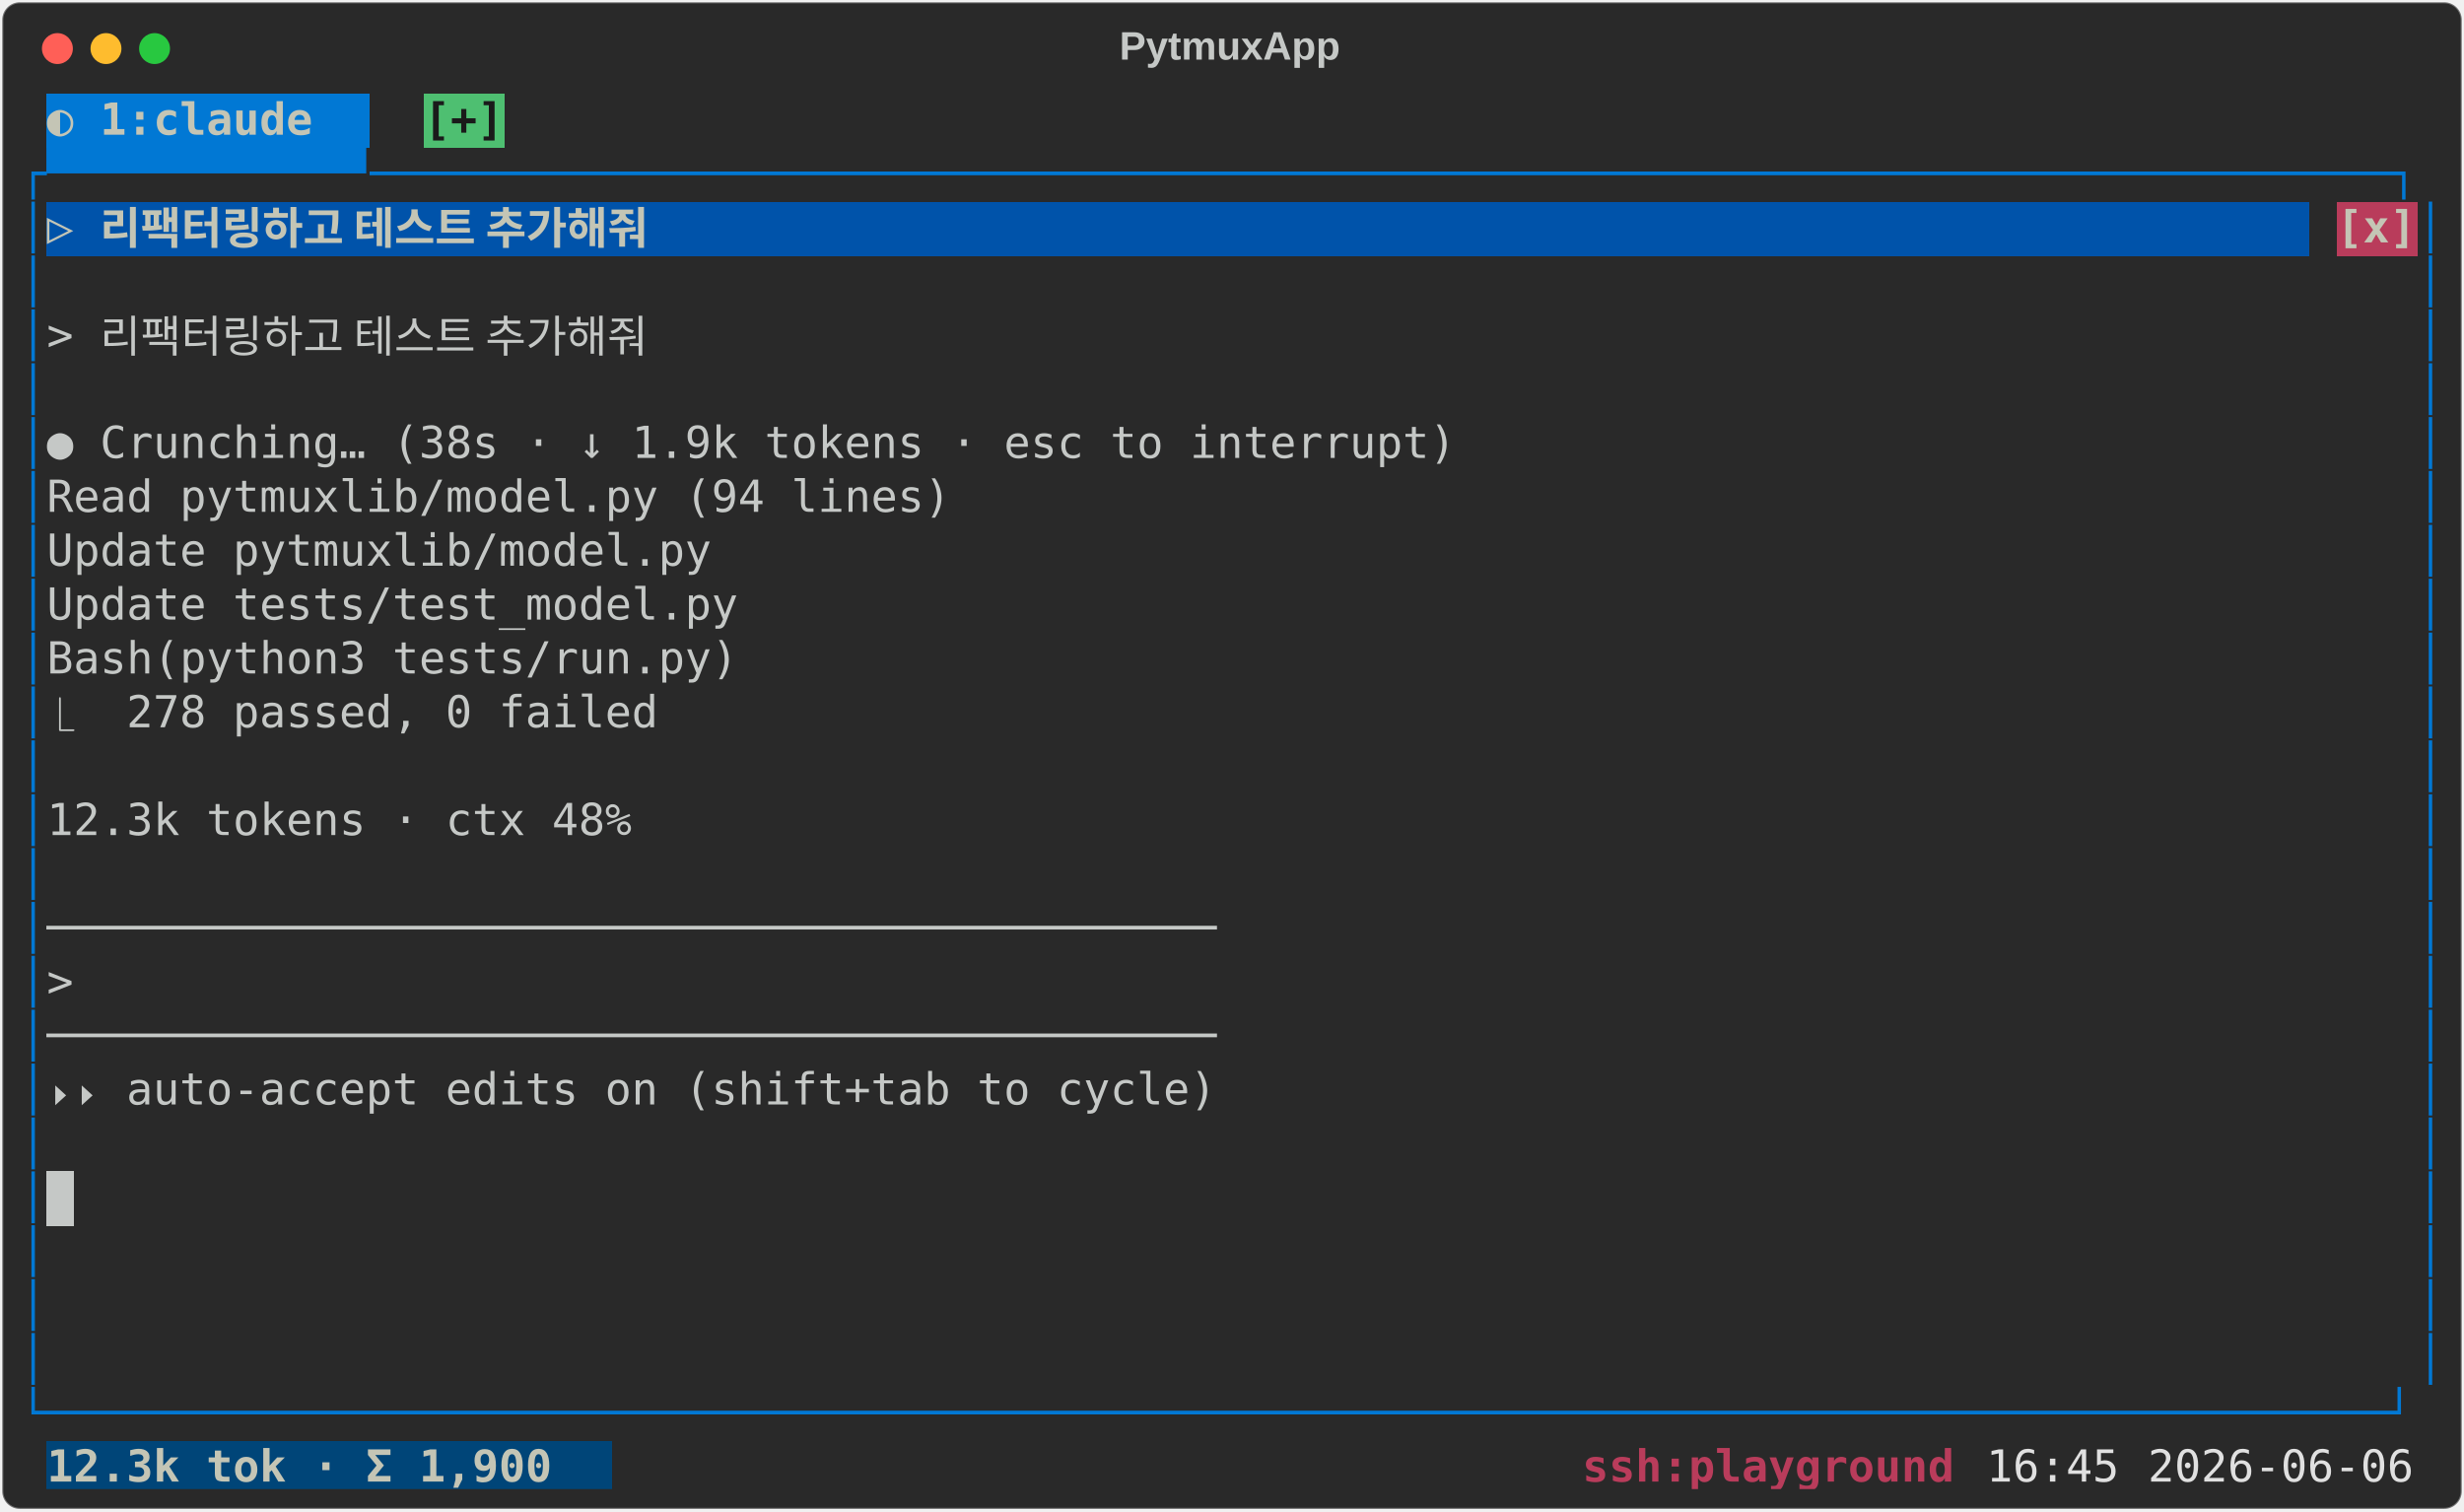
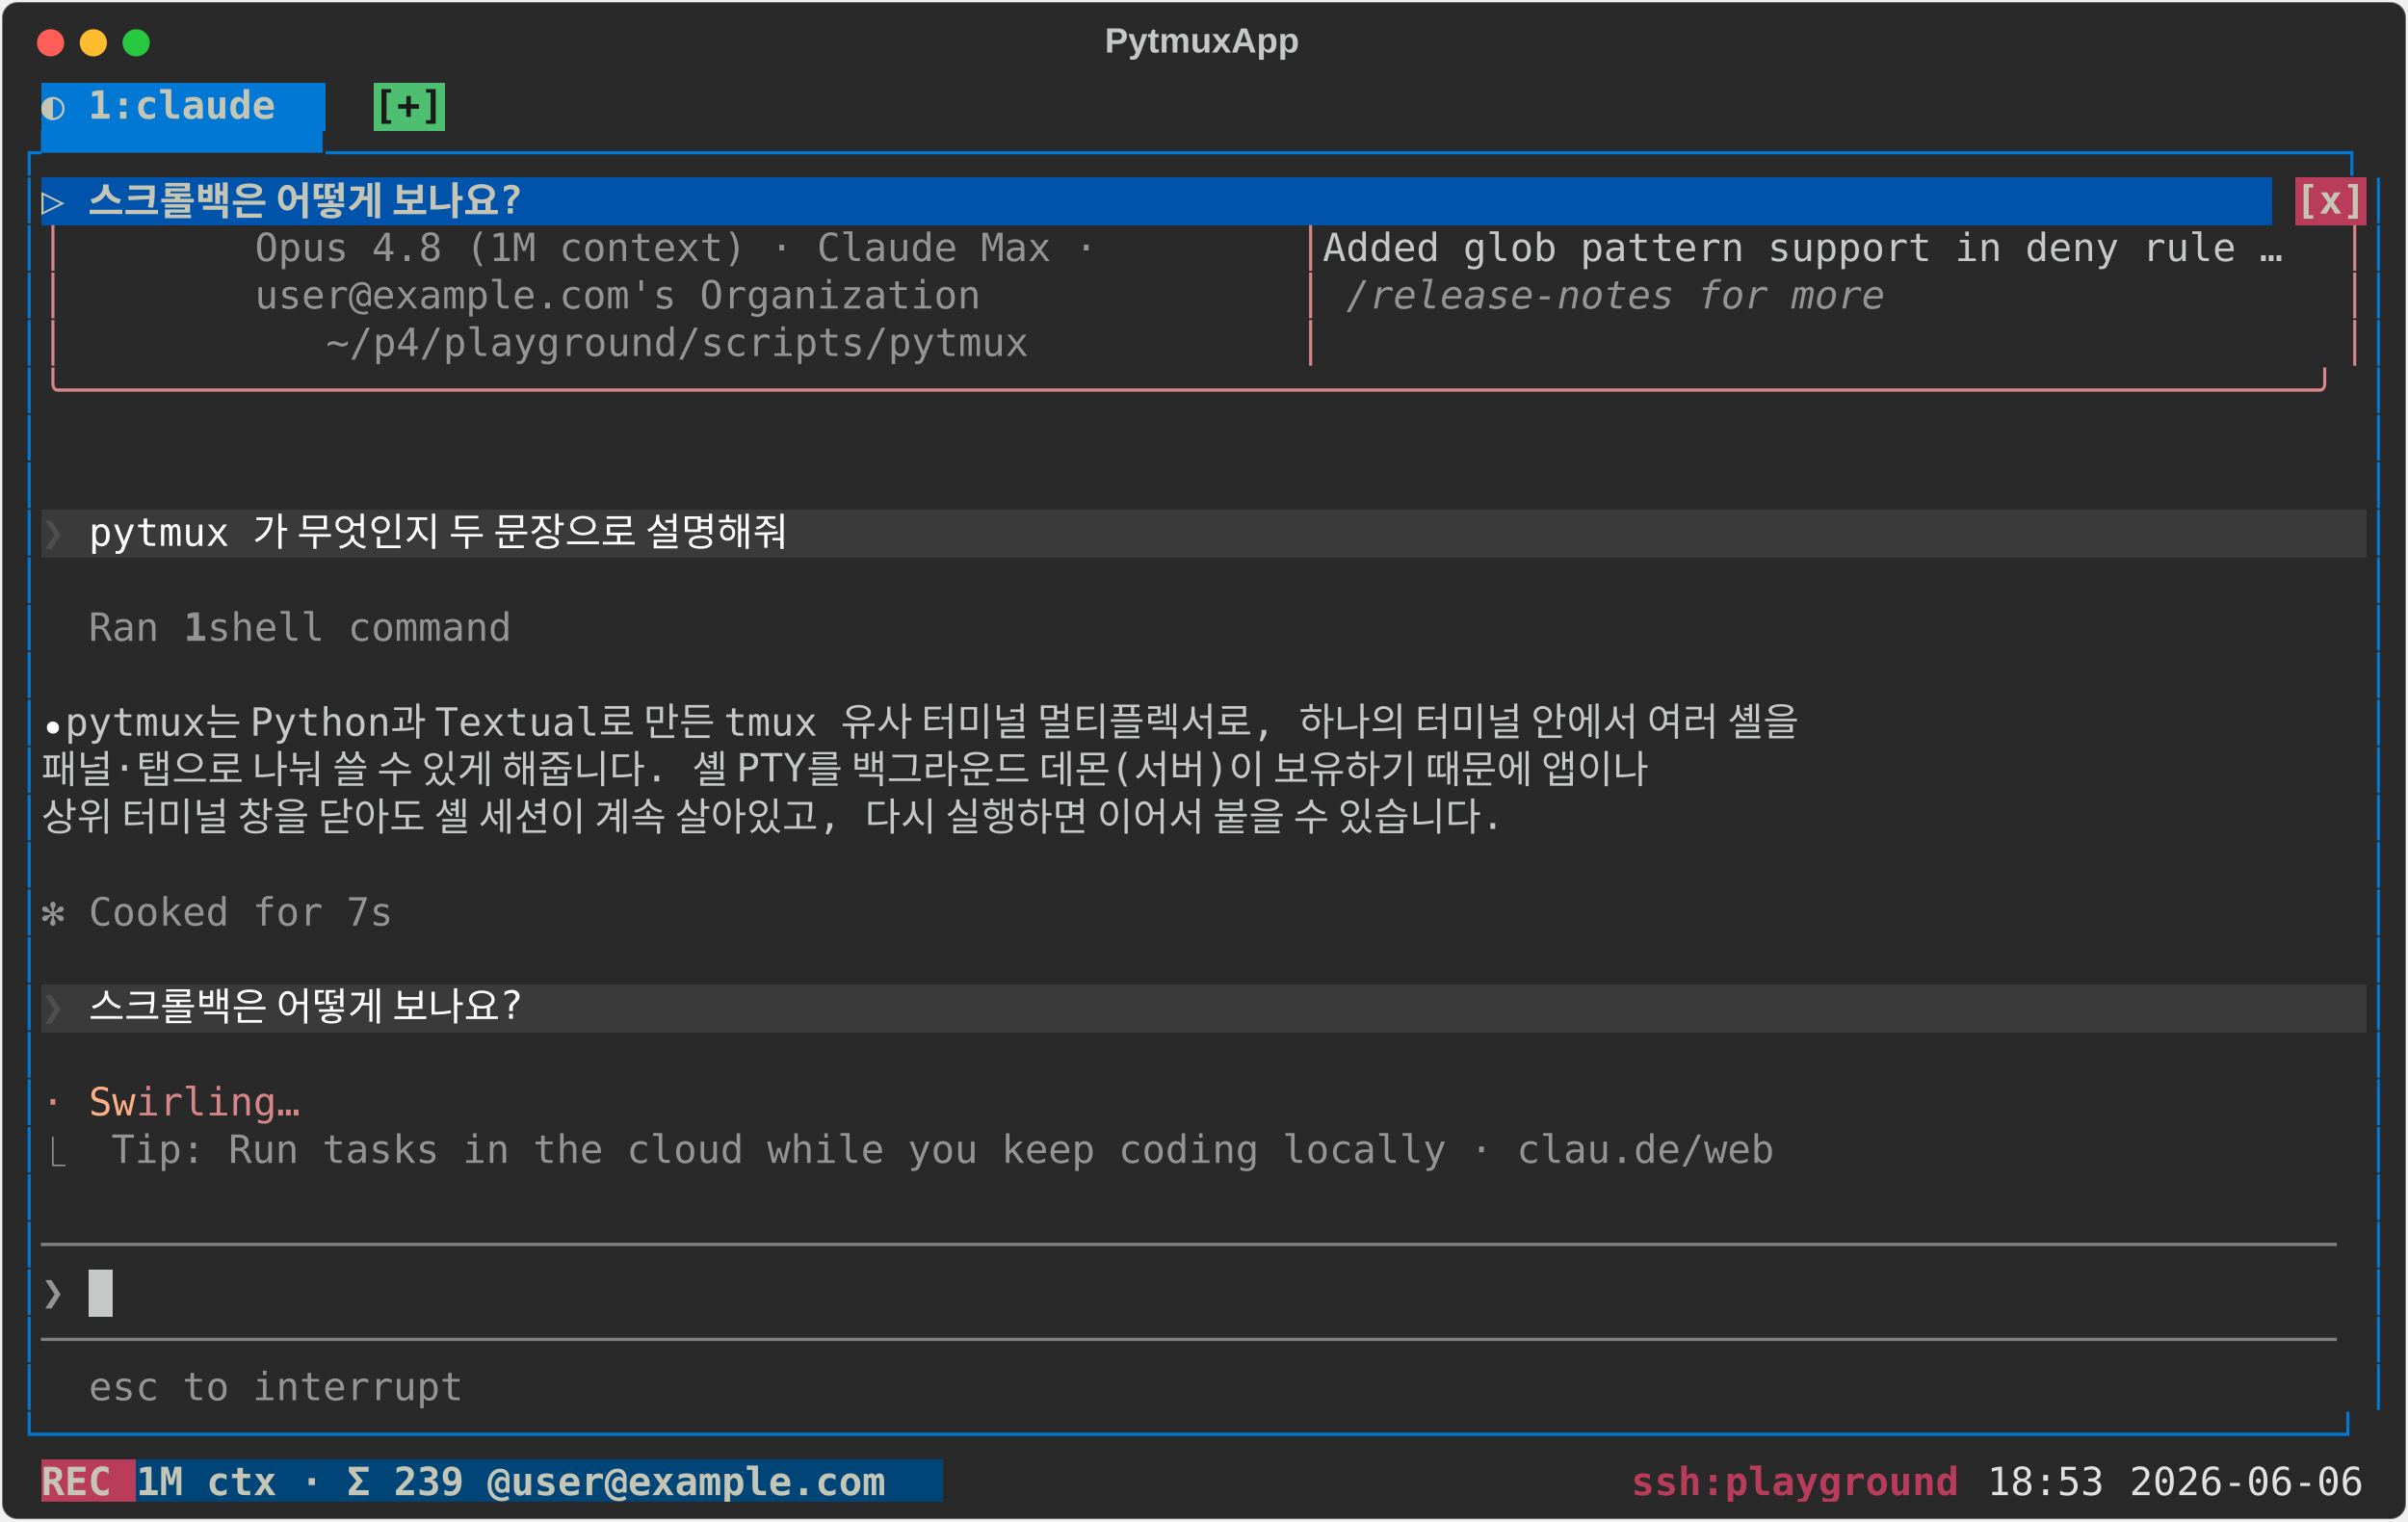
- <svg xmlns="http://www.w3.org/2000/svg" class="rich-terminal" viewBox="0 0 1116 684.4">
+ <svg xmlns="http://www.w3.org/2000/svg" class="rich-terminal" viewBox="0 0 1238 782.0">
  <style>

    @font-face {
        font-family: "Fira Code";
        src: local("FiraCode-Regular"),
                url("https://cdnjs.cloudflare.com/ajax/libs/firacode/6.2.0/woff2/FiraCode-Regular.woff2") format("woff2"),
                url("https://cdnjs.cloudflare.com/ajax/libs/firacode/6.2.0/woff/FiraCode-Regular.woff") format("woff");
        font-style: normal;
        font-weight: 400;
    }
    @font-face {
        font-family: "Fira Code";
        src: local("FiraCode-Bold"),
                url("https://cdnjs.cloudflare.com/ajax/libs/firacode/6.2.0/woff2/FiraCode-Bold.woff2") format("woff2"),
                url("https://cdnjs.cloudflare.com/ajax/libs/firacode/6.2.0/woff/FiraCode-Bold.woff") format("woff");
        font-style: bold;
        font-weight: 700;
    }

-     .terminal-4174869913-matrix {
+     .terminal-1110970247-matrix {
        font-family: Fira Code, monospace;
        font-size: 20px;
        line-height: 24.4px;
        font-variant-east-asian: full-width;
    }

-     .terminal-4174869913-title {
+     .terminal-1110970247-title {
        font-size: 18px;
        font-weight: bold;
        font-family: arial;
    }

-     .terminal-4174869913-r1 { fill: #e0e0e0 }
- .terminal-4174869913-r2 { fill: #c4c5b5;font-weight: bold }
- .terminal-4174869913-r3 { fill: #1a1a1a;font-weight: bold }
- .terminal-4174869913-r4 { fill: #c5c8c6 }
- .terminal-4174869913-r5 { fill: #0178d4;font-weight: bold }
- .terminal-4174869913-r6 { fill: #0178d4 }
- .terminal-4174869913-r7 { fill: #292929 }
- .terminal-4174869913-r8 { fill: #b93c5b;font-weight: bold }
+     .terminal-1110970247-r1 { fill: #e0e0e0 }
+ .terminal-1110970247-r2 { fill: #c4c5b5;font-weight: bold }
+ .terminal-1110970247-r3 { fill: #1a1a1a;font-weight: bold }
+ .terminal-1110970247-r4 { fill: #c5c8c6 }
+ .terminal-1110970247-r5 { fill: #0178d4;font-weight: bold }
+ .terminal-1110970247-r6 { fill: #0178d4 }
+ .terminal-1110970247-r7 { fill: #d78787 }
+ .terminal-1110970247-r8 { fill: #949494 }
+ .terminal-1110970247-r9 { fill: #949494;font-style: italic; }
+ .terminal-1110970247-r10 { fill: #4e4e4e }
+ .terminal-1110970247-r11 { fill: #ffffff }
+ .terminal-1110970247-r12 { fill: #949494;font-weight: bold }
+ .terminal-1110970247-r13 { fill: #ffaf87 }
+ .terminal-1110970247-r14 { fill: #808080 }
+ .terminal-1110970247-r15 { fill: #292929 }
+ .terminal-1110970247-r16 { fill: #b93c5b;font-weight: bold }
    </style>
  <defs>
-     <clipPath id="terminal-4174869913-clip-terminal">
-       <rect x="0" y="0" width="1097.0" height="633.4" />
-     </clipPath>
-     <clipPath id="terminal-4174869913-line-0">
-       <rect x="0" y="1.5" width="1098" height="24.65" />
-     </clipPath>
-     <clipPath id="terminal-4174869913-line-1">
-       <rect x="0" y="25.9" width="1098" height="24.65" />
-     </clipPath>
-     <clipPath id="terminal-4174869913-line-2">
-       <rect x="0" y="50.3" width="1098" height="24.65" />
-     </clipPath>
-     <clipPath id="terminal-4174869913-line-3">
-       <rect x="0" y="74.7" width="1098" height="24.65" />
-     </clipPath>
-     <clipPath id="terminal-4174869913-line-4">
-       <rect x="0" y="99.1" width="1098" height="24.65" />
-     </clipPath>
-     <clipPath id="terminal-4174869913-line-5">
-       <rect x="0" y="123.5" width="1098" height="24.65" />
-     </clipPath>
-     <clipPath id="terminal-4174869913-line-6">
-       <rect x="0" y="147.9" width="1098" height="24.65" />
-     </clipPath>
-     <clipPath id="terminal-4174869913-line-7">
-       <rect x="0" y="172.3" width="1098" height="24.65" />
-     </clipPath>
-     <clipPath id="terminal-4174869913-line-8">
-       <rect x="0" y="196.7" width="1098" height="24.65" />
-     </clipPath>
-     <clipPath id="terminal-4174869913-line-9">
-       <rect x="0" y="221.1" width="1098" height="24.65" />
-     </clipPath>
-     <clipPath id="terminal-4174869913-line-10">
-       <rect x="0" y="245.5" width="1098" height="24.65" />
-     </clipPath>
-     <clipPath id="terminal-4174869913-line-11">
-       <rect x="0" y="269.9" width="1098" height="24.65" />
-     </clipPath>
-     <clipPath id="terminal-4174869913-line-12">
-       <rect x="0" y="294.3" width="1098" height="24.65" />
-     </clipPath>
-     <clipPath id="terminal-4174869913-line-13">
-       <rect x="0" y="318.7" width="1098" height="24.65" />
-     </clipPath>
-     <clipPath id="terminal-4174869913-line-14">
-       <rect x="0" y="343.1" width="1098" height="24.65" />
-     </clipPath>
-     <clipPath id="terminal-4174869913-line-15">
-       <rect x="0" y="367.5" width="1098" height="24.65" />
-     </clipPath>
-     <clipPath id="terminal-4174869913-line-16">
-       <rect x="0" y="391.9" width="1098" height="24.65" />
-     </clipPath>
-     <clipPath id="terminal-4174869913-line-17">
-       <rect x="0" y="416.3" width="1098" height="24.65" />
-     </clipPath>
-     <clipPath id="terminal-4174869913-line-18">
-       <rect x="0" y="440.7" width="1098" height="24.65" />
-     </clipPath>
-     <clipPath id="terminal-4174869913-line-19">
-       <rect x="0" y="465.1" width="1098" height="24.65" />
-     </clipPath>
-     <clipPath id="terminal-4174869913-line-20">
-       <rect x="0" y="489.5" width="1098" height="24.65" />
-     </clipPath>
-     <clipPath id="terminal-4174869913-line-21">
-       <rect x="0" y="513.9" width="1098" height="24.65" />
-     </clipPath>
-     <clipPath id="terminal-4174869913-line-22">
-       <rect x="0" y="538.3" width="1098" height="24.65" />
-     </clipPath>
-     <clipPath id="terminal-4174869913-line-23">
-       <rect x="0" y="562.7" width="1098" height="24.65" />
-     </clipPath>
-     <clipPath id="terminal-4174869913-line-24">
-       <rect x="0" y="587.1" width="1098" height="24.65" />
+     <clipPath id="terminal-1110970247-clip-terminal">
+       <rect x="0" y="0" width="1219.0" height="731.0" />
+     </clipPath>
+     <clipPath id="terminal-1110970247-line-0">
+       <rect x="0" y="1.5" width="1220" height="24.65" />
+     </clipPath>
+     <clipPath id="terminal-1110970247-line-1">
+       <rect x="0" y="25.9" width="1220" height="24.65" />
+     </clipPath>
+     <clipPath id="terminal-1110970247-line-2">
+       <rect x="0" y="50.3" width="1220" height="24.65" />
+     </clipPath>
+     <clipPath id="terminal-1110970247-line-3">
+       <rect x="0" y="74.7" width="1220" height="24.65" />
+     </clipPath>
+     <clipPath id="terminal-1110970247-line-4">
+       <rect x="0" y="99.1" width="1220" height="24.65" />
+     </clipPath>
+     <clipPath id="terminal-1110970247-line-5">
+       <rect x="0" y="123.5" width="1220" height="24.65" />
+     </clipPath>
+     <clipPath id="terminal-1110970247-line-6">
+       <rect x="0" y="147.9" width="1220" height="24.65" />
+     </clipPath>
+     <clipPath id="terminal-1110970247-line-7">
+       <rect x="0" y="172.3" width="1220" height="24.65" />
+     </clipPath>
+     <clipPath id="terminal-1110970247-line-8">
+       <rect x="0" y="196.7" width="1220" height="24.65" />
+     </clipPath>
+     <clipPath id="terminal-1110970247-line-9">
+       <rect x="0" y="221.1" width="1220" height="24.65" />
+     </clipPath>
+     <clipPath id="terminal-1110970247-line-10">
+       <rect x="0" y="245.5" width="1220" height="24.65" />
+     </clipPath>
+     <clipPath id="terminal-1110970247-line-11">
+       <rect x="0" y="269.9" width="1220" height="24.65" />
+     </clipPath>
+     <clipPath id="terminal-1110970247-line-12">
+       <rect x="0" y="294.3" width="1220" height="24.65" />
+     </clipPath>
+     <clipPath id="terminal-1110970247-line-13">
+       <rect x="0" y="318.7" width="1220" height="24.65" />
+     </clipPath>
+     <clipPath id="terminal-1110970247-line-14">
+       <rect x="0" y="343.1" width="1220" height="24.65" />
+     </clipPath>
+     <clipPath id="terminal-1110970247-line-15">
+       <rect x="0" y="367.5" width="1220" height="24.65" />
+     </clipPath>
+     <clipPath id="terminal-1110970247-line-16">
+       <rect x="0" y="391.9" width="1220" height="24.65" />
+     </clipPath>
+     <clipPath id="terminal-1110970247-line-17">
+       <rect x="0" y="416.3" width="1220" height="24.65" />
+     </clipPath>
+     <clipPath id="terminal-1110970247-line-18">
+       <rect x="0" y="440.7" width="1220" height="24.65" />
+     </clipPath>
+     <clipPath id="terminal-1110970247-line-19">
+       <rect x="0" y="465.1" width="1220" height="24.65" />
+     </clipPath>
+     <clipPath id="terminal-1110970247-line-20">
+       <rect x="0" y="489.5" width="1220" height="24.65" />
+     </clipPath>
+     <clipPath id="terminal-1110970247-line-21">
+       <rect x="0" y="513.9" width="1220" height="24.65" />
+     </clipPath>
+     <clipPath id="terminal-1110970247-line-22">
+       <rect x="0" y="538.3" width="1220" height="24.65" />
+     </clipPath>
+     <clipPath id="terminal-1110970247-line-23">
+       <rect x="0" y="562.7" width="1220" height="24.65" />
+     </clipPath>
+     <clipPath id="terminal-1110970247-line-24">
+       <rect x="0" y="587.1" width="1220" height="24.65" />
+     </clipPath>
+     <clipPath id="terminal-1110970247-line-25">
+       <rect x="0" y="611.5" width="1220" height="24.65" />
+     </clipPath>
+     <clipPath id="terminal-1110970247-line-26">
+       <rect x="0" y="635.9" width="1220" height="24.65" />
+     </clipPath>
+     <clipPath id="terminal-1110970247-line-27">
+       <rect x="0" y="660.3" width="1220" height="24.65" />
+     </clipPath>
+     <clipPath id="terminal-1110970247-line-28">
+       <rect x="0" y="684.7" width="1220" height="24.65" />
    </clipPath>
  </defs>
-   <rect fill="#292929" stroke="rgba(255,255,255,0.35)" stroke-width="1" x="1" y="1" width="1114" height="682.4" rx="8" />
-   <text class="terminal-4174869913-title" fill="#c5c8c6" text-anchor="middle" x="557" y="27">PytmuxApp</text>
+   <rect fill="#292929" stroke="rgba(255,255,255,0.35)" stroke-width="1" x="1" y="1" width="1236" height="780" rx="8" />
+   <text class="terminal-1110970247-title" fill="#c5c8c6" text-anchor="middle" x="618" y="27">PytmuxApp</text>
  <g transform="translate(26,22)">
    <circle cx="0" cy="0" r="7" fill="#ff5f57" />
    <circle cx="22" cy="0" r="7" fill="#febc2e" />
    <circle cx="44" cy="0" r="7" fill="#28c840" />
  </g>
-   <g transform="translate(9, 41)" clip-path="url(#terminal-4174869913-clip-terminal)">
+   <g transform="translate(9, 41)" clip-path="url(#terminal-1110970247-clip-terminal)">
    <rect fill="#0178d4" x="12.2" y="1.5" width="146.4" height="24.65" shape-rendering="crispEdges" />
    <rect fill="#4ebf71" x="183" y="1.5" width="36.6" height="24.65" shape-rendering="crispEdges" />
-     <rect fill="#0053aa" x="12.2" y="50.3" width="1024.8" height="24.65" shape-rendering="crispEdges" />
-     <rect fill="#b93c5b" x="1049.2" y="50.3" width="36.6" height="24.65" shape-rendering="crispEdges" />
-     <rect fill="#c5c8c6" x="12.2" y="489.5" width="12.2" height="24.65" shape-rendering="crispEdges" />
-     <rect fill="#004578" x="12.2" y="611.5" width="256.2" height="24.65" shape-rendering="crispEdges" />
-     <g class="terminal-4174869913-matrix">
-       <text class="terminal-4174869913-r2" x="12.2" y="20" textLength="146.4" clip-path="url(#terminal-4174869913-line-0)"> ◐ 1:claude </text>
-       <text class="terminal-4174869913-r3" x="183" y="20" textLength="36.6" clip-path="url(#terminal-4174869913-line-0)">[+]</text>
-       <text class="terminal-4174869913-r4" x="1098" y="20" textLength="12.2" clip-path="url(#terminal-4174869913-line-0)">
- </text>
-       <text class="terminal-4174869913-r5" x="0" y="44.4" textLength="12.2" clip-path="url(#terminal-4174869913-line-1)">┌</text>
-       <text class="terminal-4174869913-r6" x="12.2" y="44.4" textLength="146.4" clip-path="url(#terminal-4174869913-line-1)">▀▀▀▀▀▀▀▀▀▀▀▀</text>
-       <text class="terminal-4174869913-r5" x="158.6" y="44.4" textLength="939.4" clip-path="url(#terminal-4174869913-line-1)">────────────────────────────────────────────────────────────────────────────┐</text>
-       <text class="terminal-4174869913-r4" x="1098" y="44.4" textLength="12.2" clip-path="url(#terminal-4174869913-line-1)">
- </text>
-       <text class="terminal-4174869913-r5" x="0" y="68.8" textLength="12.2" clip-path="url(#terminal-4174869913-line-2)">│</text>
-       <text class="terminal-4174869913-r2" x="12.2" y="68.8" textLength="866.2" clip-path="url(#terminal-4174869913-line-2)"> ▷ 리팩터링하고 테스트 추가해줘                                                     </text>
-       <text class="terminal-4174869913-r2" x="1049.2" y="68.8" textLength="36.6" clip-path="url(#terminal-4174869913-line-2)">[x]</text>
-       <text class="terminal-4174869913-r5" x="1085.8" y="68.8" textLength="12.2" clip-path="url(#terminal-4174869913-line-2)">│</text>
-       <text class="terminal-4174869913-r4" x="1098" y="68.8" textLength="12.2" clip-path="url(#terminal-4174869913-line-2)">
- </text>
-       <text class="terminal-4174869913-r5" x="0" y="93.2" textLength="12.2" clip-path="url(#terminal-4174869913-line-3)">│</text>
-       <text class="terminal-4174869913-r5" x="1085.8" y="93.2" textLength="12.2" clip-path="url(#terminal-4174869913-line-3)">│</text>
-       <text class="terminal-4174869913-r4" x="1098" y="93.2" textLength="12.2" clip-path="url(#terminal-4174869913-line-3)">
- </text>
-       <text class="terminal-4174869913-r5" x="0" y="117.6" textLength="12.2" clip-path="url(#terminal-4174869913-line-4)">│</text>
-       <text class="terminal-4174869913-r4" x="12.2" y="117.6" textLength="915" clip-path="url(#terminal-4174869913-line-4)">&gt; 리팩터링하고 테스트 추가해줘                                                          </text>
-       <text class="terminal-4174869913-r5" x="1085.8" y="117.6" textLength="12.2" clip-path="url(#terminal-4174869913-line-4)">│</text>
-       <text class="terminal-4174869913-r4" x="1098" y="117.6" textLength="12.2" clip-path="url(#terminal-4174869913-line-4)">
- </text>
-       <text class="terminal-4174869913-r5" x="0" y="142" textLength="12.2" clip-path="url(#terminal-4174869913-line-5)">│</text>
-       <text class="terminal-4174869913-r5" x="1085.8" y="142" textLength="12.2" clip-path="url(#terminal-4174869913-line-5)">│</text>
-       <text class="terminal-4174869913-r4" x="1098" y="142" textLength="12.2" clip-path="url(#terminal-4174869913-line-5)">
- </text>
-       <text class="terminal-4174869913-r5" x="0" y="166.4" textLength="12.2" clip-path="url(#terminal-4174869913-line-6)">│</text>
-       <text class="terminal-4174869913-r4" x="12.2" y="166.4" textLength="1073.6" clip-path="url(#terminal-4174869913-line-6)">● Crunching… (38s · ↓ 1.9k tokens · esc to interrupt)                                   </text>
-       <text class="terminal-4174869913-r5" x="1085.8" y="166.4" textLength="12.2" clip-path="url(#terminal-4174869913-line-6)">│</text>
-       <text class="terminal-4174869913-r4" x="1098" y="166.4" textLength="12.2" clip-path="url(#terminal-4174869913-line-6)">
- </text>
-       <text class="terminal-4174869913-r5" x="0" y="190.8" textLength="12.2" clip-path="url(#terminal-4174869913-line-7)">│</text>
-       <text class="terminal-4174869913-r4" x="12.2" y="190.8" textLength="1073.6" clip-path="url(#terminal-4174869913-line-7)">  Read pytmuxlib/model.py (94 lines)                                                    </text>
-       <text class="terminal-4174869913-r5" x="1085.8" y="190.8" textLength="12.2" clip-path="url(#terminal-4174869913-line-7)">│</text>
-       <text class="terminal-4174869913-r4" x="1098" y="190.8" textLength="12.2" clip-path="url(#terminal-4174869913-line-7)">
- </text>
-       <text class="terminal-4174869913-r5" x="0" y="215.2" textLength="12.2" clip-path="url(#terminal-4174869913-line-8)">│</text>
-       <text class="terminal-4174869913-r4" x="12.2" y="215.2" textLength="1073.6" clip-path="url(#terminal-4174869913-line-8)">  Update pytmuxlib/model.py                                                             </text>
-       <text class="terminal-4174869913-r5" x="1085.8" y="215.2" textLength="12.2" clip-path="url(#terminal-4174869913-line-8)">│</text>
-       <text class="terminal-4174869913-r4" x="1098" y="215.2" textLength="12.2" clip-path="url(#terminal-4174869913-line-8)">
- </text>
-       <text class="terminal-4174869913-r5" x="0" y="239.6" textLength="12.2" clip-path="url(#terminal-4174869913-line-9)">│</text>
-       <text class="terminal-4174869913-r4" x="12.2" y="239.6" textLength="1073.6" clip-path="url(#terminal-4174869913-line-9)">  Update tests/test_model.py                                                            </text>
-       <text class="terminal-4174869913-r5" x="1085.8" y="239.6" textLength="12.2" clip-path="url(#terminal-4174869913-line-9)">│</text>
-       <text class="terminal-4174869913-r4" x="1098" y="239.6" textLength="12.2" clip-path="url(#terminal-4174869913-line-9)">
- </text>
-       <text class="terminal-4174869913-r5" x="0" y="264" textLength="12.2" clip-path="url(#terminal-4174869913-line-10)">│</text>
-       <text class="terminal-4174869913-r4" x="12.2" y="264" textLength="1073.6" clip-path="url(#terminal-4174869913-line-10)">  Bash(python3 tests/run.py)                                                            </text>
-       <text class="terminal-4174869913-r5" x="1085.8" y="264" textLength="12.2" clip-path="url(#terminal-4174869913-line-10)">│</text>
-       <text class="terminal-4174869913-r4" x="1098" y="264" textLength="12.2" clip-path="url(#terminal-4174869913-line-10)">
- </text>
-       <text class="terminal-4174869913-r5" x="0" y="288.4" textLength="12.2" clip-path="url(#terminal-4174869913-line-11)">│</text>
-       <text class="terminal-4174869913-r4" x="12.2" y="288.4" textLength="1073.6" clip-path="url(#terminal-4174869913-line-11)">  ⎿  278 passed, 0 failed                                                               </text>
-       <text class="terminal-4174869913-r5" x="1085.8" y="288.4" textLength="12.2" clip-path="url(#terminal-4174869913-line-11)">│</text>
-       <text class="terminal-4174869913-r4" x="1098" y="288.4" textLength="12.2" clip-path="url(#terminal-4174869913-line-11)">
- </text>
-       <text class="terminal-4174869913-r5" x="0" y="312.8" textLength="12.2" clip-path="url(#terminal-4174869913-line-12)">│</text>
-       <text class="terminal-4174869913-r5" x="1085.8" y="312.8" textLength="12.2" clip-path="url(#terminal-4174869913-line-12)">│</text>
-       <text class="terminal-4174869913-r4" x="1098" y="312.8" textLength="12.2" clip-path="url(#terminal-4174869913-line-12)">
- </text>
-       <text class="terminal-4174869913-r5" x="0" y="337.2" textLength="12.2" clip-path="url(#terminal-4174869913-line-13)">│</text>
-       <text class="terminal-4174869913-r4" x="12.2" y="337.2" textLength="1073.6" clip-path="url(#terminal-4174869913-line-13)">  12.3k tokens · ctx 48%                                                                </text>
-       <text class="terminal-4174869913-r5" x="1085.8" y="337.2" textLength="12.2" clip-path="url(#terminal-4174869913-line-13)">│</text>
-       <text class="terminal-4174869913-r4" x="1098" y="337.2" textLength="12.2" clip-path="url(#terminal-4174869913-line-13)">
- </text>
-       <text class="terminal-4174869913-r5" x="0" y="361.6" textLength="12.2" clip-path="url(#terminal-4174869913-line-14)">│</text>
-       <text class="terminal-4174869913-r5" x="1085.8" y="361.6" textLength="12.2" clip-path="url(#terminal-4174869913-line-14)">│</text>
-       <text class="terminal-4174869913-r4" x="1098" y="361.6" textLength="12.2" clip-path="url(#terminal-4174869913-line-14)">
- </text>
-       <text class="terminal-4174869913-r5" x="0" y="386" textLength="12.2" clip-path="url(#terminal-4174869913-line-15)">│</text>
-       <text class="terminal-4174869913-r4" x="12.2" y="386" textLength="1073.6" clip-path="url(#terminal-4174869913-line-15)">────────────────────────────────────────────                                            </text>
-       <text class="terminal-4174869913-r5" x="1085.8" y="386" textLength="12.2" clip-path="url(#terminal-4174869913-line-15)">│</text>
-       <text class="terminal-4174869913-r4" x="1098" y="386" textLength="12.2" clip-path="url(#terminal-4174869913-line-15)">
- </text>
-       <text class="terminal-4174869913-r5" x="0" y="410.4" textLength="12.2" clip-path="url(#terminal-4174869913-line-16)">│</text>
-       <text class="terminal-4174869913-r4" x="12.2" y="410.4" textLength="1073.6" clip-path="url(#terminal-4174869913-line-16)"> &gt;                                                                                      </text>
-       <text class="terminal-4174869913-r5" x="1085.8" y="410.4" textLength="12.2" clip-path="url(#terminal-4174869913-line-16)">│</text>
-       <text class="terminal-4174869913-r4" x="1098" y="410.4" textLength="12.2" clip-path="url(#terminal-4174869913-line-16)">
- </text>
-       <text class="terminal-4174869913-r5" x="0" y="434.8" textLength="12.2" clip-path="url(#terminal-4174869913-line-17)">│</text>
-       <text class="terminal-4174869913-r4" x="12.2" y="434.8" textLength="1073.6" clip-path="url(#terminal-4174869913-line-17)">────────────────────────────────────────────                                            </text>
-       <text class="terminal-4174869913-r5" x="1085.8" y="434.8" textLength="12.2" clip-path="url(#terminal-4174869913-line-17)">│</text>
-       <text class="terminal-4174869913-r4" x="1098" y="434.8" textLength="12.2" clip-path="url(#terminal-4174869913-line-17)">
- </text>
-       <text class="terminal-4174869913-r5" x="0" y="459.2" textLength="12.2" clip-path="url(#terminal-4174869913-line-18)">│</text>
-       <text class="terminal-4174869913-r4" x="12.2" y="459.2" textLength="1073.6" clip-path="url(#terminal-4174869913-line-18)">  ⏵⏵ auto-accept edits on (shift+tab to cycle)                                          </text>
-       <text class="terminal-4174869913-r5" x="1085.8" y="459.2" textLength="12.2" clip-path="url(#terminal-4174869913-line-18)">│</text>
-       <text class="terminal-4174869913-r4" x="1098" y="459.2" textLength="12.2" clip-path="url(#terminal-4174869913-line-18)">
- </text>
-       <text class="terminal-4174869913-r5" x="0" y="483.6" textLength="12.2" clip-path="url(#terminal-4174869913-line-19)">│</text>
-       <text class="terminal-4174869913-r5" x="1085.8" y="483.6" textLength="12.2" clip-path="url(#terminal-4174869913-line-19)">│</text>
-       <text class="terminal-4174869913-r4" x="1098" y="483.6" textLength="12.2" clip-path="url(#terminal-4174869913-line-19)">
- </text>
-       <text class="terminal-4174869913-r5" x="0" y="508" textLength="12.2" clip-path="url(#terminal-4174869913-line-20)">│</text>
-       <text class="terminal-4174869913-r5" x="1085.8" y="508" textLength="12.2" clip-path="url(#terminal-4174869913-line-20)">│</text>
-       <text class="terminal-4174869913-r4" x="1098" y="508" textLength="12.2" clip-path="url(#terminal-4174869913-line-20)">
- </text>
-       <text class="terminal-4174869913-r5" x="0" y="532.4" textLength="12.2" clip-path="url(#terminal-4174869913-line-21)">│</text>
-       <text class="terminal-4174869913-r5" x="1085.8" y="532.4" textLength="12.2" clip-path="url(#terminal-4174869913-line-21)">│</text>
-       <text class="terminal-4174869913-r4" x="1098" y="532.4" textLength="12.2" clip-path="url(#terminal-4174869913-line-21)">
- </text>
-       <text class="terminal-4174869913-r5" x="0" y="556.8" textLength="12.2" clip-path="url(#terminal-4174869913-line-22)">│</text>
-       <text class="terminal-4174869913-r5" x="1085.8" y="556.8" textLength="12.2" clip-path="url(#terminal-4174869913-line-22)">│</text>
-       <text class="terminal-4174869913-r4" x="1098" y="556.8" textLength="12.2" clip-path="url(#terminal-4174869913-line-22)">
- </text>
-       <text class="terminal-4174869913-r5" x="0" y="581.2" textLength="12.2" clip-path="url(#terminal-4174869913-line-23)">│</text>
-       <text class="terminal-4174869913-r5" x="1085.8" y="581.2" textLength="12.2" clip-path="url(#terminal-4174869913-line-23)">│</text>
-       <text class="terminal-4174869913-r4" x="1098" y="581.2" textLength="12.2" clip-path="url(#terminal-4174869913-line-23)">
- </text>
-       <text class="terminal-4174869913-r5" x="0" y="605.6" textLength="1098" clip-path="url(#terminal-4174869913-line-24)">└────────────────────────────────────────────────────────────────────────────────────────┘</text>
-       <text class="terminal-4174869913-r4" x="1098" y="605.6" textLength="12.2" clip-path="url(#terminal-4174869913-line-24)">
- </text>
-       <text class="terminal-4174869913-r2" x="12.2" y="630" textLength="256.2" clip-path="url(#terminal-4174869913-line-25)"> 12.3k tok · Σ 1,900 </text>
-       <text class="terminal-4174869913-r8" x="707.6" y="630" textLength="170.8" clip-path="url(#terminal-4174869913-line-25)">ssh:playground</text>
-       <text class="terminal-4174869913-r1" x="890.6" y="630" textLength="61" clip-path="url(#terminal-4174869913-line-25)">16:45</text>
-       <text class="terminal-4174869913-r1" x="963.8" y="630" textLength="122" clip-path="url(#terminal-4174869913-line-25)">2026-06-06</text>
+     <rect fill="#0053aa" x="12.2" y="50.3" width="1146.8" height="24.65" shape-rendering="crispEdges" />
+     <rect fill="#b93c5b" x="1171.2" y="50.3" width="36.6" height="24.65" shape-rendering="crispEdges" />
+     <rect fill="#3a3a3a" x="12.2" y="221.1" width="24.4" height="24.65" shape-rendering="crispEdges" />
+     <rect fill="#3a3a3a" x="36.6" y="221.1" width="475.8" height="24.65" shape-rendering="crispEdges" />
+     <rect fill="#3a3a3a" x="512.4" y="221.1" width="695.4" height="24.65" shape-rendering="crispEdges" />
+     <rect fill="#3a3a3a" x="12.2" y="465.1" width="24.4" height="24.65" shape-rendering="crispEdges" />
+     <rect fill="#3a3a3a" x="36.6" y="465.1" width="305" height="24.65" shape-rendering="crispEdges" />
+     <rect fill="#3a3a3a" x="341.6" y="465.1" width="866.2" height="24.65" shape-rendering="crispEdges" />
+     <rect fill="#c5c8c6" x="36.6" y="611.5" width="12.2" height="24.65" shape-rendering="crispEdges" />
+     <rect fill="#b93c5b" x="12.2" y="709.1" width="48.8" height="24.65" shape-rendering="crispEdges" />
+     <rect fill="#004578" x="61" y="709.1" width="414.8" height="24.65" shape-rendering="crispEdges" />
+     <g class="terminal-1110970247-matrix">
+       <text class="terminal-1110970247-r2" x="12.2" y="20" textLength="146.4" clip-path="url(#terminal-1110970247-line-0)"> ◐ 1:claude </text>
+       <text class="terminal-1110970247-r3" x="183" y="20" textLength="36.6" clip-path="url(#terminal-1110970247-line-0)">[+]</text>
+       <text class="terminal-1110970247-r4" x="1220" y="20" textLength="12.2" clip-path="url(#terminal-1110970247-line-0)">
+ </text>
+       <text class="terminal-1110970247-r5" x="0" y="44.4" textLength="12.2" clip-path="url(#terminal-1110970247-line-1)">┌</text>
+       <text class="terminal-1110970247-r6" x="12.2" y="44.4" textLength="146.4" clip-path="url(#terminal-1110970247-line-1)">▀▀▀▀▀▀▀▀▀▀▀▀</text>
+       <text class="terminal-1110970247-r5" x="158.6" y="44.4" textLength="1061.4" clip-path="url(#terminal-1110970247-line-1)">──────────────────────────────────────────────────────────────────────────────────────┐</text>
+       <text class="terminal-1110970247-r4" x="1220" y="44.4" textLength="12.2" clip-path="url(#terminal-1110970247-line-1)">
+ </text>
+       <text class="terminal-1110970247-r5" x="0" y="68.8" textLength="12.2" clip-path="url(#terminal-1110970247-line-2)">│</text>
+       <text class="terminal-1110970247-r2" x="12.2" y="68.8" textLength="1012.6" clip-path="url(#terminal-1110970247-line-2)"> ▷ 스크롤백은 어떻게 보나요?                                                                  </text>
+       <text class="terminal-1110970247-r2" x="1171.2" y="68.8" textLength="36.6" clip-path="url(#terminal-1110970247-line-2)">[x]</text>
+       <text class="terminal-1110970247-r5" x="1207.8" y="68.8" textLength="12.2" clip-path="url(#terminal-1110970247-line-2)">│</text>
+       <text class="terminal-1110970247-r4" x="1220" y="68.8" textLength="12.2" clip-path="url(#terminal-1110970247-line-2)">
+ </text>
+       <text class="terminal-1110970247-r5" x="0" y="93.2" textLength="12.2" clip-path="url(#terminal-1110970247-line-3)">│</text>
+       <text class="terminal-1110970247-r7" x="12.2" y="93.2" textLength="12.2" clip-path="url(#terminal-1110970247-line-3)">│</text>
+       <text class="terminal-1110970247-r8" x="122" y="93.2" textLength="451.4" clip-path="url(#terminal-1110970247-line-3)">Opus 4.8 (1M context) · Claude Max · </text>
+       <text class="terminal-1110970247-r7" x="658.8" y="93.2" textLength="12.2" clip-path="url(#terminal-1110970247-line-3)">│</text>
+       <text class="terminal-1110970247-r4" x="671" y="93.2" textLength="524.6" clip-path="url(#terminal-1110970247-line-3)"> Added glob pattern support in deny rule … </text>
+       <text class="terminal-1110970247-r7" x="1195.6" y="93.2" textLength="12.2" clip-path="url(#terminal-1110970247-line-3)">│</text>
+       <text class="terminal-1110970247-r5" x="1207.8" y="93.2" textLength="12.2" clip-path="url(#terminal-1110970247-line-3)">│</text>
+       <text class="terminal-1110970247-r4" x="1220" y="93.2" textLength="12.2" clip-path="url(#terminal-1110970247-line-3)">
+ </text>
+       <text class="terminal-1110970247-r5" x="0" y="117.6" textLength="12.2" clip-path="url(#terminal-1110970247-line-4)">│</text>
+       <text class="terminal-1110970247-r7" x="12.2" y="117.6" textLength="12.2" clip-path="url(#terminal-1110970247-line-4)">│</text>
+       <text class="terminal-1110970247-r8" x="122" y="117.6" textLength="378.2" clip-path="url(#terminal-1110970247-line-4)">user@example.com's Organization</text>
+       <text class="terminal-1110970247-r7" x="658.8" y="117.6" textLength="12.2" clip-path="url(#terminal-1110970247-line-4)">│</text>
+       <text class="terminal-1110970247-r9" x="683.2" y="117.6" textLength="280.6" clip-path="url(#terminal-1110970247-line-4)">/release-notes for more</text>
+       <text class="terminal-1110970247-r7" x="1195.6" y="117.6" textLength="12.2" clip-path="url(#terminal-1110970247-line-4)">│</text>
+       <text class="terminal-1110970247-r5" x="1207.8" y="117.6" textLength="12.2" clip-path="url(#terminal-1110970247-line-4)">│</text>
+       <text class="terminal-1110970247-r4" x="1220" y="117.6" textLength="12.2" clip-path="url(#terminal-1110970247-line-4)">
+ </text>
+       <text class="terminal-1110970247-r5" x="0" y="142" textLength="12.2" clip-path="url(#terminal-1110970247-line-5)">│</text>
+       <text class="terminal-1110970247-r7" x="12.2" y="142" textLength="12.2" clip-path="url(#terminal-1110970247-line-5)">│</text>
+       <text class="terminal-1110970247-r8" x="158.6" y="142" textLength="366" clip-path="url(#terminal-1110970247-line-5)">~/p4/playground/scripts/pytmux</text>
+       <text class="terminal-1110970247-r7" x="658.8" y="142" textLength="12.2" clip-path="url(#terminal-1110970247-line-5)">│</text>
+       <text class="terminal-1110970247-r7" x="1195.6" y="142" textLength="12.2" clip-path="url(#terminal-1110970247-line-5)">│</text>
+       <text class="terminal-1110970247-r5" x="1207.8" y="142" textLength="12.2" clip-path="url(#terminal-1110970247-line-5)">│</text>
+       <text class="terminal-1110970247-r4" x="1220" y="142" textLength="12.2" clip-path="url(#terminal-1110970247-line-5)">
+ </text>
+       <text class="terminal-1110970247-r5" x="0" y="166.4" textLength="12.2" clip-path="url(#terminal-1110970247-line-6)">│</text>
+       <text class="terminal-1110970247-r7" x="12.2" y="166.4" textLength="1195.6" clip-path="url(#terminal-1110970247-line-6)">╰────────────────────────────────────────────────────────────────────────────────────────────────╯</text>
+       <text class="terminal-1110970247-r5" x="1207.8" y="166.4" textLength="12.2" clip-path="url(#terminal-1110970247-line-6)">│</text>
+       <text class="terminal-1110970247-r4" x="1220" y="166.4" textLength="12.2" clip-path="url(#terminal-1110970247-line-6)">
+ </text>
+       <text class="terminal-1110970247-r5" x="0" y="190.8" textLength="12.2" clip-path="url(#terminal-1110970247-line-7)">│</text>
+       <text class="terminal-1110970247-r5" x="1207.8" y="190.8" textLength="12.2" clip-path="url(#terminal-1110970247-line-7)">│</text>
+       <text class="terminal-1110970247-r4" x="1220" y="190.8" textLength="12.2" clip-path="url(#terminal-1110970247-line-7)">
+ </text>
+       <text class="terminal-1110970247-r5" x="0" y="215.2" textLength="12.2" clip-path="url(#terminal-1110970247-line-8)">│</text>
+       <text class="terminal-1110970247-r5" x="1207.8" y="215.2" textLength="12.2" clip-path="url(#terminal-1110970247-line-8)">│</text>
+       <text class="terminal-1110970247-r4" x="1220" y="215.2" textLength="12.2" clip-path="url(#terminal-1110970247-line-8)">
+ </text>
+       <text class="terminal-1110970247-r5" x="0" y="239.6" textLength="12.2" clip-path="url(#terminal-1110970247-line-9)">│</text>
+       <text class="terminal-1110970247-r10" x="12.2" y="239.6" textLength="24.4" clip-path="url(#terminal-1110970247-line-9)">❯ </text>
+       <text class="terminal-1110970247-r11" x="36.6" y="239.6" textLength="305" clip-path="url(#terminal-1110970247-line-9)">pytmux 가 무엇인지 두 문장으로 설명해줘</text>
+       <text class="terminal-1110970247-r5" x="1207.8" y="239.6" textLength="12.2" clip-path="url(#terminal-1110970247-line-9)">│</text>
+       <text class="terminal-1110970247-r4" x="1220" y="239.6" textLength="12.2" clip-path="url(#terminal-1110970247-line-9)">
+ </text>
+       <text class="terminal-1110970247-r5" x="0" y="264" textLength="12.2" clip-path="url(#terminal-1110970247-line-10)">│</text>
+       <text class="terminal-1110970247-r5" x="1207.8" y="264" textLength="12.2" clip-path="url(#terminal-1110970247-line-10)">│</text>
+       <text class="terminal-1110970247-r4" x="1220" y="264" textLength="12.2" clip-path="url(#terminal-1110970247-line-10)">
+ </text>
+       <text class="terminal-1110970247-r5" x="0" y="288.4" textLength="12.2" clip-path="url(#terminal-1110970247-line-11)">│</text>
+       <text class="terminal-1110970247-r8" x="36.6" y="288.4" textLength="48.8" clip-path="url(#terminal-1110970247-line-11)">Ran </text>
+       <text class="terminal-1110970247-r12" x="85.4" y="288.4" textLength="12.2" clip-path="url(#terminal-1110970247-line-11)">1</text>
+       <text class="terminal-1110970247-r8" x="97.6" y="288.4" textLength="183" clip-path="url(#terminal-1110970247-line-11)"> shell command </text>
+       <text class="terminal-1110970247-r5" x="1207.8" y="288.4" textLength="12.2" clip-path="url(#terminal-1110970247-line-11)">│</text>
+       <text class="terminal-1110970247-r4" x="1220" y="288.4" textLength="12.2" clip-path="url(#terminal-1110970247-line-11)">
+ </text>
+       <text class="terminal-1110970247-r5" x="0" y="312.8" textLength="12.2" clip-path="url(#terminal-1110970247-line-12)">│</text>
+       <text class="terminal-1110970247-r5" x="1207.8" y="312.8" textLength="12.2" clip-path="url(#terminal-1110970247-line-12)">│</text>
+       <text class="terminal-1110970247-r4" x="1220" y="312.8" textLength="12.2" clip-path="url(#terminal-1110970247-line-12)">
+ </text>
+       <text class="terminal-1110970247-r5" x="0" y="337.2" textLength="12.2" clip-path="url(#terminal-1110970247-line-13)">│</text>
+       <text class="terminal-1110970247-r11" x="12.2" y="337.2" textLength="12.2" clip-path="url(#terminal-1110970247-line-13)">⏺</text>
+       <text class="terminal-1110970247-r4" x="24.4" y="337.2" textLength="829.6" clip-path="url(#terminal-1110970247-line-13)"> pytmux는 Python과 Textual로 만든 tmux 유사 터미널 멀티플렉서로, 하나의 터미널 안에서 여러 셸을  </text>
+       <text class="terminal-1110970247-r5" x="1207.8" y="337.2" textLength="12.2" clip-path="url(#terminal-1110970247-line-13)">│</text>
+       <text class="terminal-1110970247-r4" x="1220" y="337.2" textLength="12.2" clip-path="url(#terminal-1110970247-line-13)">
+ </text>
+       <text class="terminal-1110970247-r5" x="0" y="361.6" textLength="12.2" clip-path="url(#terminal-1110970247-line-14)">│</text>
+       <text class="terminal-1110970247-r4" x="12.2" y="361.6" textLength="744.2" clip-path="url(#terminal-1110970247-line-14)">  패널·탭으로 나눠 쓸 수 있게 해줍니다. 셸 PTY를 백그라운드 데몬(서버)이 보유하기 때문에 앱이나   </text>
+       <text class="terminal-1110970247-r5" x="1207.8" y="361.6" textLength="12.2" clip-path="url(#terminal-1110970247-line-14)">│</text>
+       <text class="terminal-1110970247-r4" x="1220" y="361.6" textLength="12.2" clip-path="url(#terminal-1110970247-line-14)">
+ </text>
+       <text class="terminal-1110970247-r5" x="0" y="386" textLength="12.2" clip-path="url(#terminal-1110970247-line-15)">│</text>
+       <text class="terminal-1110970247-r4" x="12.2" y="386" textLength="756.4" clip-path="url(#terminal-1110970247-line-15)">  상위 터미널 창을 닫아도 셸 세션이 계속 살아있고, 다시 실행하면 이어서 붙을 수 있습니다.         </text>
+       <text class="terminal-1110970247-r5" x="1207.8" y="386" textLength="12.2" clip-path="url(#terminal-1110970247-line-15)">│</text>
+       <text class="terminal-1110970247-r4" x="1220" y="386" textLength="12.2" clip-path="url(#terminal-1110970247-line-15)">
+ </text>
+       <text class="terminal-1110970247-r5" x="0" y="410.4" textLength="12.2" clip-path="url(#terminal-1110970247-line-16)">│</text>
+       <text class="terminal-1110970247-r5" x="1207.8" y="410.4" textLength="12.2" clip-path="url(#terminal-1110970247-line-16)">│</text>
+       <text class="terminal-1110970247-r4" x="1220" y="410.4" textLength="12.2" clip-path="url(#terminal-1110970247-line-16)">
+ </text>
+       <text class="terminal-1110970247-r5" x="0" y="434.8" textLength="12.2" clip-path="url(#terminal-1110970247-line-17)">│</text>
+       <text class="terminal-1110970247-r8" x="12.2" y="434.8" textLength="12.2" clip-path="url(#terminal-1110970247-line-17)">✻</text>
+       <text class="terminal-1110970247-r8" x="36.6" y="434.8" textLength="158.6" clip-path="url(#terminal-1110970247-line-17)">Cooked for 7s</text>
+       <text class="terminal-1110970247-r5" x="1207.8" y="434.8" textLength="12.2" clip-path="url(#terminal-1110970247-line-17)">│</text>
+       <text class="terminal-1110970247-r4" x="1220" y="434.8" textLength="12.2" clip-path="url(#terminal-1110970247-line-17)">
+ </text>
+       <text class="terminal-1110970247-r5" x="0" y="459.2" textLength="12.2" clip-path="url(#terminal-1110970247-line-18)">│</text>
+       <text class="terminal-1110970247-r5" x="1207.8" y="459.2" textLength="12.2" clip-path="url(#terminal-1110970247-line-18)">│</text>
+       <text class="terminal-1110970247-r4" x="1220" y="459.2" textLength="12.2" clip-path="url(#terminal-1110970247-line-18)">
+ </text>
+       <text class="terminal-1110970247-r5" x="0" y="483.6" textLength="12.2" clip-path="url(#terminal-1110970247-line-19)">│</text>
+       <text class="terminal-1110970247-r10" x="12.2" y="483.6" textLength="24.4" clip-path="url(#terminal-1110970247-line-19)">❯ </text>
+       <text class="terminal-1110970247-r11" x="36.6" y="483.6" textLength="170.8" clip-path="url(#terminal-1110970247-line-19)">스크롤백은 어떻게 보나요?</text>
+       <text class="terminal-1110970247-r5" x="1207.8" y="483.6" textLength="12.2" clip-path="url(#terminal-1110970247-line-19)">│</text>
+       <text class="terminal-1110970247-r4" x="1220" y="483.6" textLength="12.2" clip-path="url(#terminal-1110970247-line-19)">
+ </text>
+       <text class="terminal-1110970247-r5" x="0" y="508" textLength="12.2" clip-path="url(#terminal-1110970247-line-20)">│</text>
+       <text class="terminal-1110970247-r5" x="1207.8" y="508" textLength="12.2" clip-path="url(#terminal-1110970247-line-20)">│</text>
+       <text class="terminal-1110970247-r4" x="1220" y="508" textLength="12.2" clip-path="url(#terminal-1110970247-line-20)">
+ </text>
+       <text class="terminal-1110970247-r5" x="0" y="532.4" textLength="12.2" clip-path="url(#terminal-1110970247-line-21)">│</text>
+       <text class="terminal-1110970247-r7" x="12.2" y="532.4" textLength="12.2" clip-path="url(#terminal-1110970247-line-21)">·</text>
+       <text class="terminal-1110970247-r13" x="36.6" y="532.4" textLength="24.4" clip-path="url(#terminal-1110970247-line-21)">Sw</text>
+       <text class="terminal-1110970247-r7" x="61" y="532.4" textLength="97.6" clip-path="url(#terminal-1110970247-line-21)">irling… </text>
+       <text class="terminal-1110970247-r5" x="1207.8" y="532.4" textLength="12.2" clip-path="url(#terminal-1110970247-line-21)">│</text>
+       <text class="terminal-1110970247-r4" x="1220" y="532.4" textLength="12.2" clip-path="url(#terminal-1110970247-line-21)">
+ </text>
+       <text class="terminal-1110970247-r5" x="0" y="556.8" textLength="12.2" clip-path="url(#terminal-1110970247-line-22)">│</text>
+       <text class="terminal-1110970247-r8" x="12.2" y="556.8" textLength="927.2" clip-path="url(#terminal-1110970247-line-22)">  ⎿  Tip: Run tasks in the cloud while you keep coding locally · clau.de/web</text>
+       <text class="terminal-1110970247-r5" x="1207.8" y="556.8" textLength="12.2" clip-path="url(#terminal-1110970247-line-22)">│</text>
+       <text class="terminal-1110970247-r4" x="1220" y="556.8" textLength="12.2" clip-path="url(#terminal-1110970247-line-22)">
+ </text>
+       <text class="terminal-1110970247-r5" x="0" y="581.2" textLength="12.2" clip-path="url(#terminal-1110970247-line-23)">│</text>
+       <text class="terminal-1110970247-r5" x="1207.8" y="581.2" textLength="12.2" clip-path="url(#terminal-1110970247-line-23)">│</text>
+       <text class="terminal-1110970247-r4" x="1220" y="581.2" textLength="12.2" clip-path="url(#terminal-1110970247-line-23)">
+ </text>
+       <text class="terminal-1110970247-r5" x="0" y="605.6" textLength="12.2" clip-path="url(#terminal-1110970247-line-24)">│</text>
+       <text class="terminal-1110970247-r14" x="12.2" y="605.6" textLength="1195.6" clip-path="url(#terminal-1110970247-line-24)">──────────────────────────────────────────────────────────────────────────────────────────────────</text>
+       <text class="terminal-1110970247-r5" x="1207.8" y="605.6" textLength="12.2" clip-path="url(#terminal-1110970247-line-24)">│</text>
+       <text class="terminal-1110970247-r4" x="1220" y="605.6" textLength="12.2" clip-path="url(#terminal-1110970247-line-24)">
+ </text>
+       <text class="terminal-1110970247-r5" x="0" y="630" textLength="12.2" clip-path="url(#terminal-1110970247-line-25)">│</text>
+       <text class="terminal-1110970247-r8" x="12.2" y="630" textLength="24.4" clip-path="url(#terminal-1110970247-line-25)">❯ </text>
+       <text class="terminal-1110970247-r5" x="1207.8" y="630" textLength="12.2" clip-path="url(#terminal-1110970247-line-25)">│</text>
+       <text class="terminal-1110970247-r4" x="1220" y="630" textLength="12.2" clip-path="url(#terminal-1110970247-line-25)">
+ </text>
+       <text class="terminal-1110970247-r5" x="0" y="654.4" textLength="12.2" clip-path="url(#terminal-1110970247-line-26)">│</text>
+       <text class="terminal-1110970247-r14" x="12.2" y="654.4" textLength="1195.6" clip-path="url(#terminal-1110970247-line-26)">──────────────────────────────────────────────────────────────────────────────────────────────────</text>
+       <text class="terminal-1110970247-r5" x="1207.8" y="654.4" textLength="12.2" clip-path="url(#terminal-1110970247-line-26)">│</text>
+       <text class="terminal-1110970247-r4" x="1220" y="654.4" textLength="12.2" clip-path="url(#terminal-1110970247-line-26)">
+ </text>
+       <text class="terminal-1110970247-r5" x="0" y="678.8" textLength="12.2" clip-path="url(#terminal-1110970247-line-27)">│</text>
+       <text class="terminal-1110970247-r8" x="36.6" y="678.8" textLength="195.2" clip-path="url(#terminal-1110970247-line-27)">esc to interrupt</text>
+       <text class="terminal-1110970247-r5" x="1207.8" y="678.8" textLength="12.2" clip-path="url(#terminal-1110970247-line-27)">│</text>
+       <text class="terminal-1110970247-r4" x="1220" y="678.8" textLength="12.2" clip-path="url(#terminal-1110970247-line-27)">
+ </text>
+       <text class="terminal-1110970247-r5" x="0" y="703.2" textLength="1220" clip-path="url(#terminal-1110970247-line-28)">└──────────────────────────────────────────────────────────────────────────────────────────────────┘</text>
+       <text class="terminal-1110970247-r4" x="1220" y="703.2" textLength="12.2" clip-path="url(#terminal-1110970247-line-28)">
+ </text>
+       <text class="terminal-1110970247-r2" x="12.2" y="727.6" textLength="48.8" clip-path="url(#terminal-1110970247-line-29)">REC </text>
+       <text class="terminal-1110970247-r2" x="61" y="727.6" textLength="414.8" clip-path="url(#terminal-1110970247-line-29)"> 1M ctx · Σ 239 @user@example.com </text>
+       <text class="terminal-1110970247-r16" x="829.6" y="727.6" textLength="170.8" clip-path="url(#terminal-1110970247-line-29)">ssh:playground</text>
+       <text class="terminal-1110970247-r1" x="1012.6" y="727.6" textLength="61" clip-path="url(#terminal-1110970247-line-29)">18:53</text>
+       <text class="terminal-1110970247-r1" x="1085.8" y="727.6" textLength="122" clip-path="url(#terminal-1110970247-line-29)">2026-06-06</text>
    </g>
  </g>
</svg>
